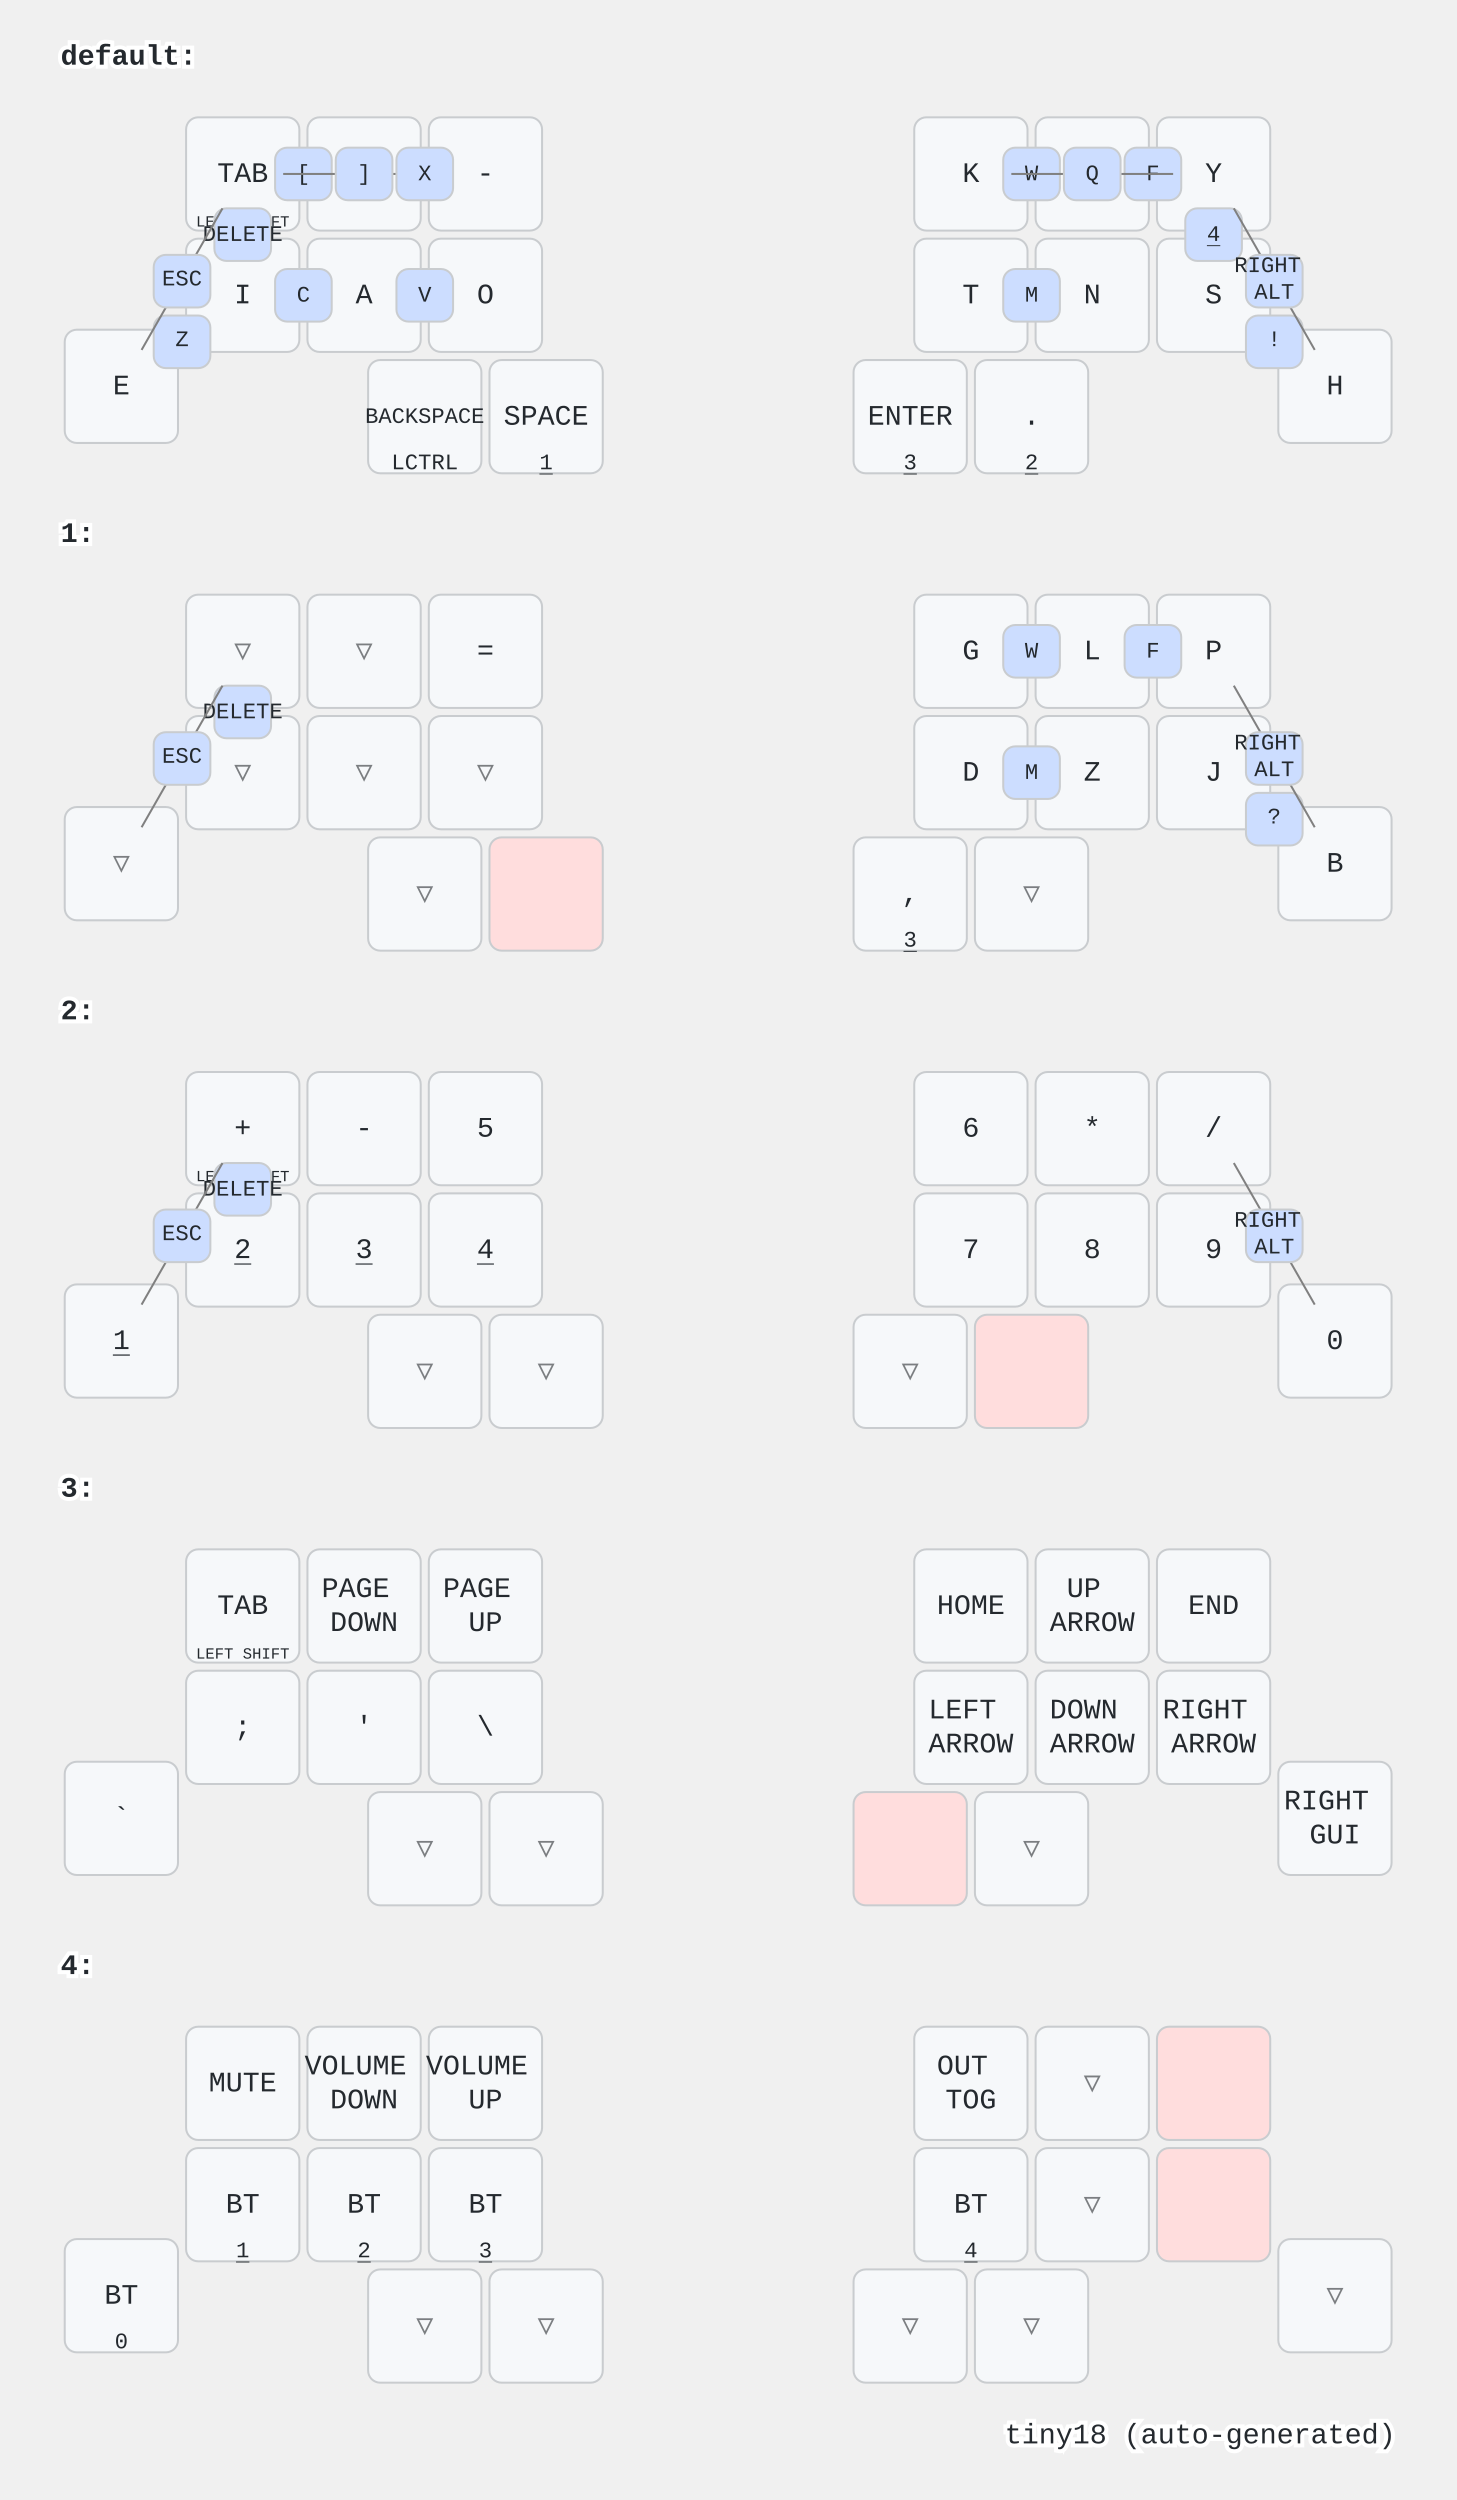
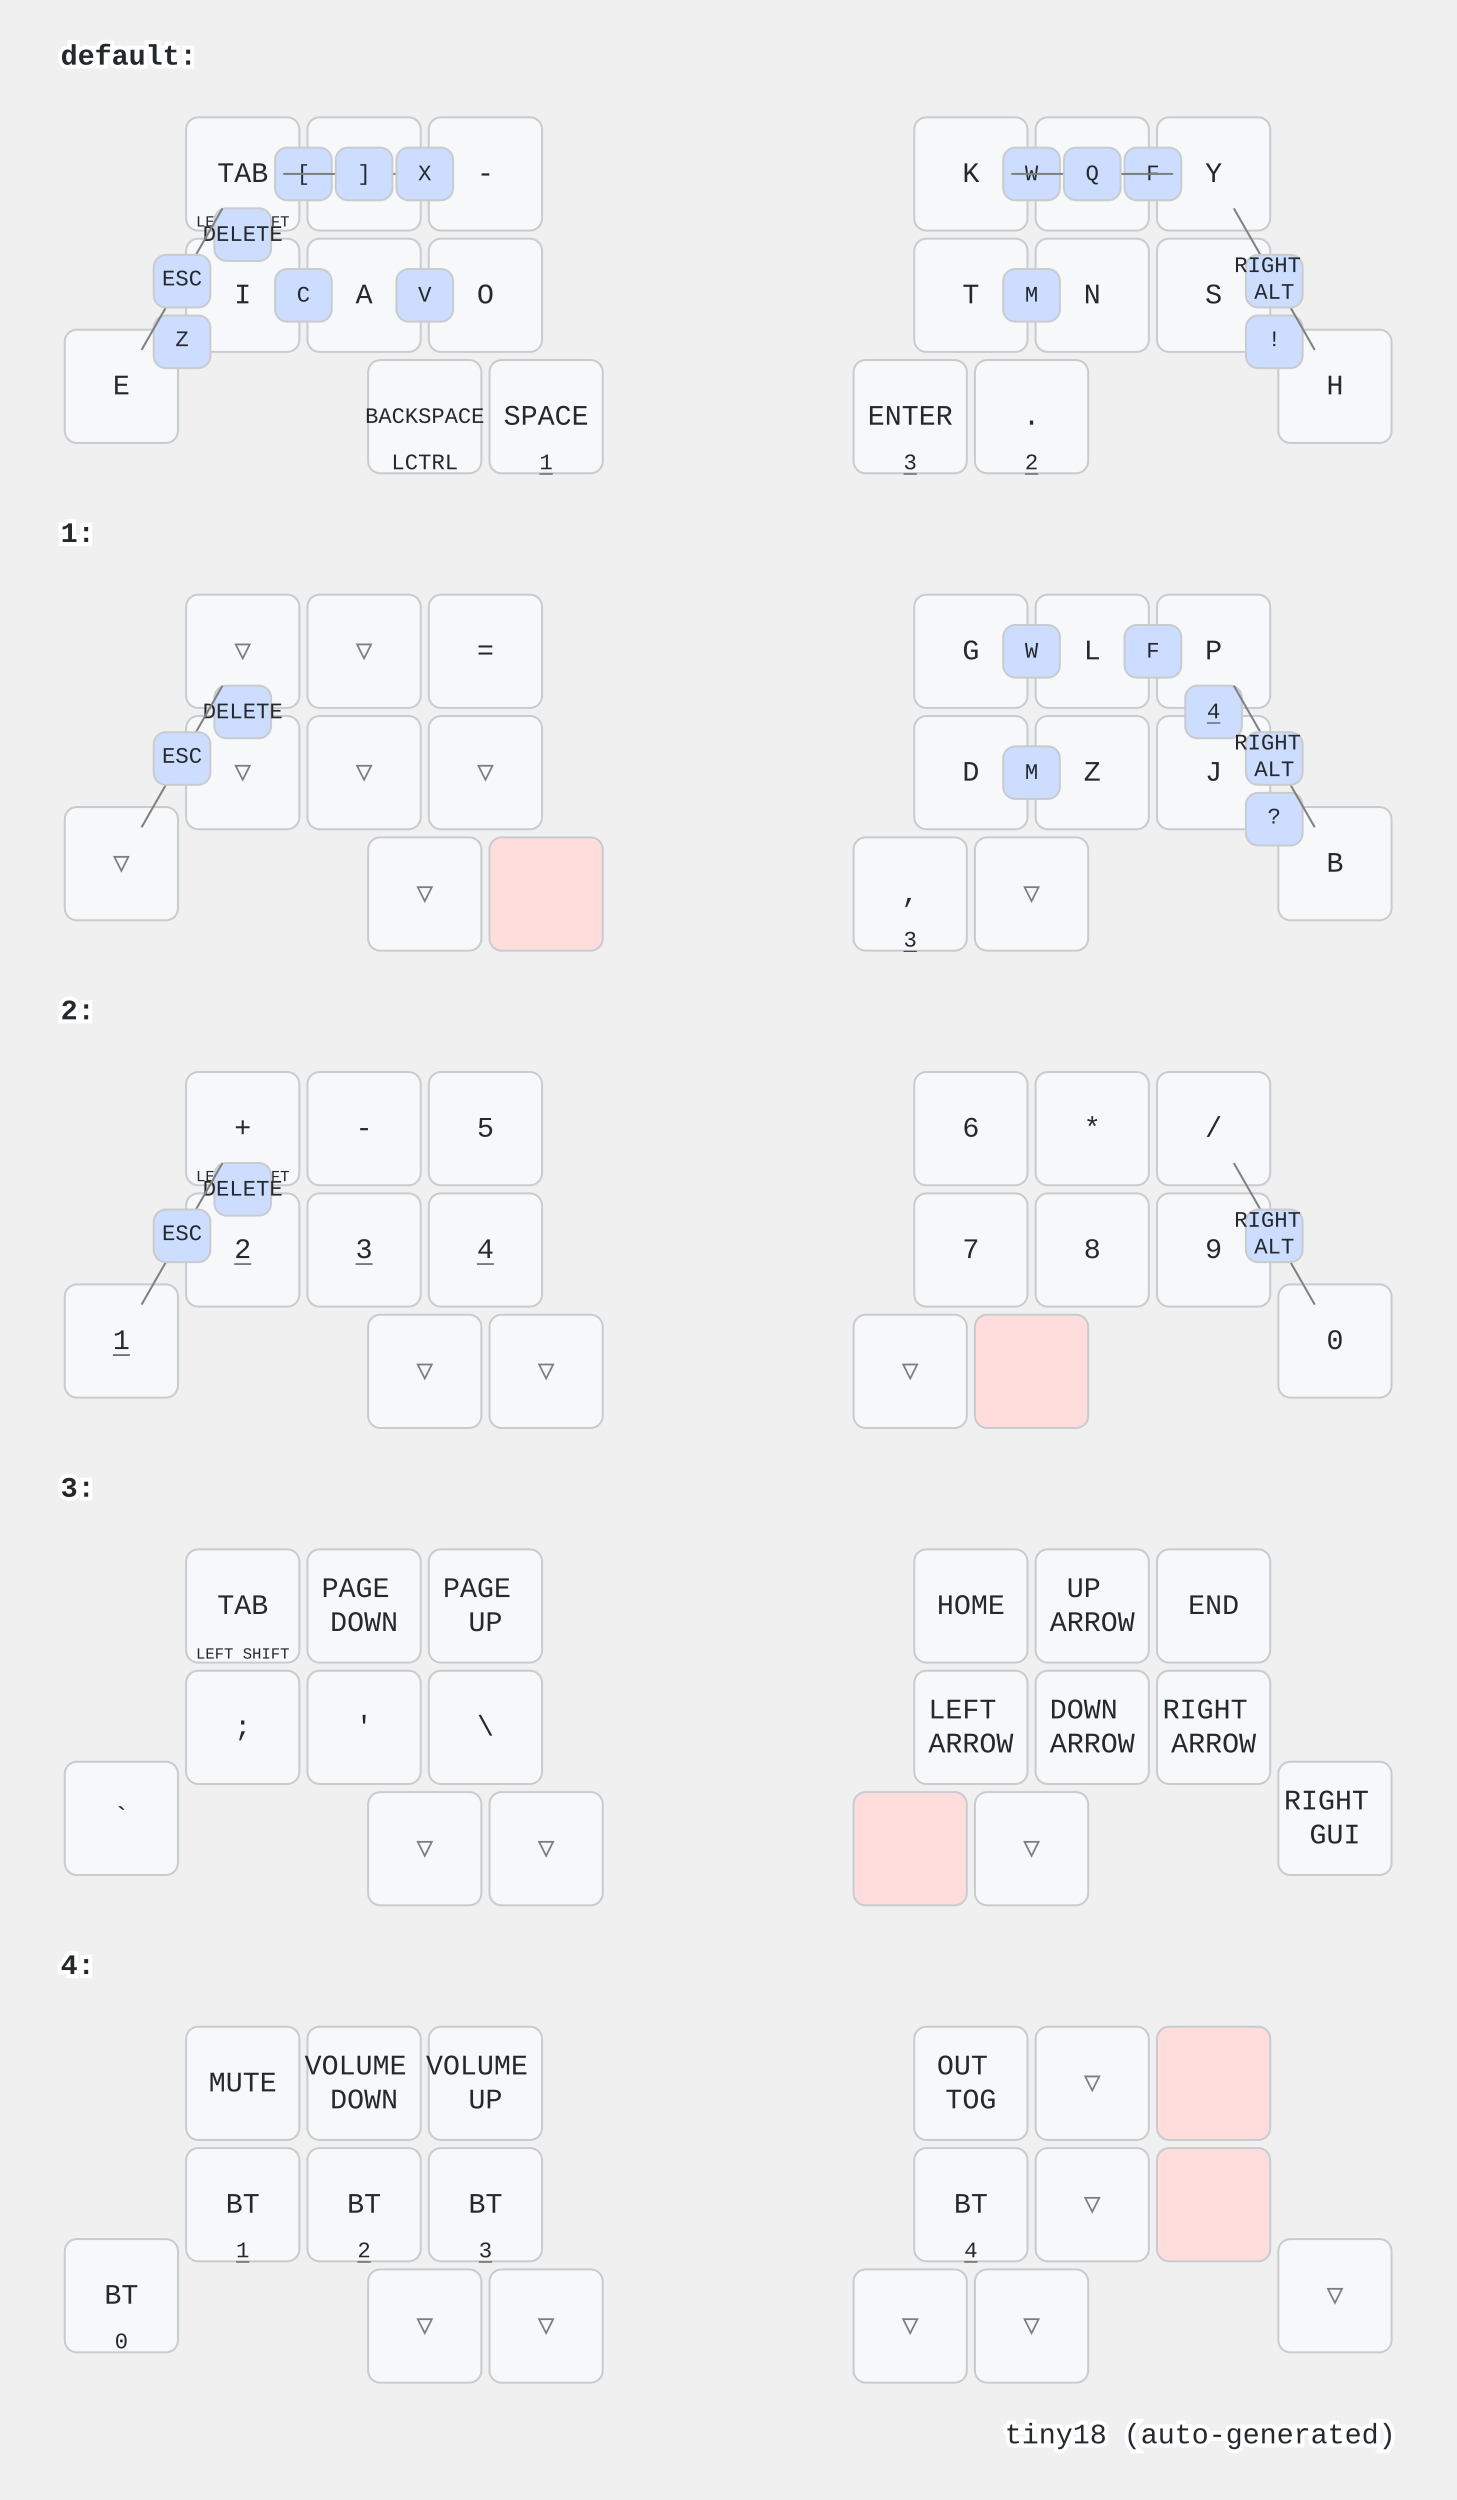
<svg xmlns="http://www.w3.org/2000/svg" width="720" height="1236" viewBox="0 0 720 1236" class="keymap">
  <style>/* inherit to force styles through use tags */
svg path {
    fill: inherit;
}

/* font and background color specifications */
svg.keymap {
    font-family: SFMono-Regular,Consolas,Liberation Mono,Menlo,monospace;
    font-size: 14px;
    font-kerning: normal;
    text-rendering: optimizeLegibility;
    fill: #24292e;
}

/* default key styling */
rect.key {
    fill: #f6f8fa;
}

rect.key, rect.combo {
    stroke: #c9cccf;
    stroke-width: 1;
}

/* default key side styling, only used is draw_key_sides is set */
rect.side {
    filter: brightness(90%);
}

/* color accent for combo boxes */
rect.combo, rect.combo-separate {
    fill: #cdf;
}

/* color accent for held keys */
rect.held, rect.combo.held {
    fill: #fdd;
}

/* color accent for ghost (optional) keys */
rect.ghost, rect.combo.ghost {
    stroke-dasharray: 4, 4;
    stroke-width: 2;
}

text {
    text-anchor: middle;
    dominant-baseline: middle;
}

/* styling for layer labels */
text.label {
    font-weight: bold;
    text-anchor: start;
    stroke: white;
    stroke-width: 4;
    paint-order: stroke;
}

/* styling for optional footer */
text.footer {
    text-anchor: end;
    dominant-baseline: auto;
    stroke: white;
    stroke-width: 4;
    paint-order: stroke;
}

/* styling for combo tap, and key non-tap label text */
text.combo, text.hold, text.shifted, text.left, text.right {
    font-size: 11px;
}

text.hold {
    text-anchor: middle;
    dominant-baseline: auto;
}

text.shifted {
    text-anchor: middle;
    dominant-baseline: hanging;
}

text.left {
    text-anchor: start;
}

text.right {
    text-anchor: end;
}

text.layer-activator {
    text-decoration: underline;
}

/* styling for hold/shifted label text in combo box */
text.combo.hold, text.combo.shifted, text.combo.left, text.combo.right {
    font-size: 8px;
}

/* lighter symbol for transparent keys */
text.trans {
    fill: #7b7e81;
}

/* styling for combo dendrons */
path.combo {
    stroke-width: 1;
    stroke: gray;
    fill: none;
}

/* Start Tabler Icons Cleanup */
/* cannot use height/width with glyphs */
.icon-tabler &gt; path {
    fill: inherit;
    stroke: inherit;
    stroke-width: 2;
}
/* hide tabler's default box */
.icon-tabler &gt; path[stroke="none"][fill="none"] {
    visibility: hidden;
}
/* End Tabler Icons Cleanup */
</style>
  <g transform="translate(30, 0)" class="layer-default">
    <text x="0" y="28" class="label" id="default">default:</text>
    <g transform="translate(0, 56)">
      <g transform="translate(90, 30)" class="key keypos-0">
        <rect rx="6" ry="6" x="-28" y="-28" width="56" height="56" class="key" />
        <text x="0" y="0" class="key tap">TAB</text>
        <text x="0" y="26" class="key hold">
          <tspan style="font-size: 70%">LEFT SHIFT</tspan>
        </text>
      </g>
      <g transform="translate(150, 30)" class="key keypos-1">
        <rect rx="6" ry="6" x="-28" y="-28" width="56" height="56" class="key" />
        <text x="0" y="0" class="key tap">U</text>
      </g>
      <g transform="translate(210, 30)" class="key keypos-2">
        <rect rx="6" ry="6" x="-28" y="-28" width="56" height="56" class="key" />
        <text x="0" y="0" class="key tap">-</text>
      </g>
      <g transform="translate(450, 30)" class="key keypos-3">
        <rect rx="6" ry="6" x="-28" y="-28" width="56" height="56" class="key" />
        <text x="0" y="0" class="key tap">K</text>
      </g>
      <g transform="translate(510, 30)" class="key keypos-4">
        <rect rx="6" ry="6" x="-28" y="-28" width="56" height="56" class="key" />
        <text x="0" y="0" class="key tap">R</text>
      </g>
      <g transform="translate(570, 30)" class="key keypos-5">
        <rect rx="6" ry="6" x="-28" y="-28" width="56" height="56" class="key" />
        <text x="0" y="0" class="key tap">Y</text>
      </g>
      <g transform="translate(30, 135)" class="key keypos-6">
        <rect rx="6" ry="6" x="-28" y="-28" width="56" height="56" class="key" />
        <text x="0" y="0" class="key tap">E</text>
      </g>
      <g transform="translate(90, 90)" class="key keypos-7">
        <rect rx="6" ry="6" x="-28" y="-28" width="56" height="56" class="key" />
        <text x="0" y="0" class="key tap">I</text>
      </g>
      <g transform="translate(150, 90)" class="key keypos-8">
        <rect rx="6" ry="6" x="-28" y="-28" width="56" height="56" class="key" />
        <text x="0" y="0" class="key tap">A</text>
      </g>
      <g transform="translate(210, 90)" class="key keypos-9">
        <rect rx="6" ry="6" x="-28" y="-28" width="56" height="56" class="key" />
        <text x="0" y="0" class="key tap">O</text>
      </g>
      <g transform="translate(450, 90)" class="key keypos-10">
        <rect rx="6" ry="6" x="-28" y="-28" width="56" height="56" class="key" />
        <text x="0" y="0" class="key tap">T</text>
      </g>
      <g transform="translate(510, 90)" class="key keypos-11">
        <rect rx="6" ry="6" x="-28" y="-28" width="56" height="56" class="key" />
        <text x="0" y="0" class="key tap">N</text>
      </g>
      <g transform="translate(570, 90)" class="key keypos-12">
        <rect rx="6" ry="6" x="-28" y="-28" width="56" height="56" class="key" />
        <text x="0" y="0" class="key tap">S</text>
      </g>
      <g transform="translate(630, 135)" class="key keypos-13">
        <rect rx="6" ry="6" x="-28" y="-28" width="56" height="56" class="key" />
        <text x="0" y="0" class="key tap">H</text>
      </g>
      <g transform="translate(180, 150)" class="key keypos-14">
        <rect rx="6" ry="6" x="-28" y="-28" width="56" height="56" class="key" />
        <text x="0" y="0" class="key tap">
          <tspan style="font-size: 78%">BACKSPACE</tspan>
        </text>
        <text x="0" y="26" class="key hold">LCTRL</text>
      </g>
      <g transform="translate(240, 150)" class="key keypos-15">
        <rect rx="6" ry="6" x="-28" y="-28" width="56" height="56" class="key" />
        <text x="0" y="0" class="key tap">SPACE</text>
        <a href="#x_x">
          <text x="0" y="26" class="key hold layer-activator">1</text>
        </a>
      </g>
      <g transform="translate(420, 150)" class="key keypos-16">
        <rect rx="6" ry="6" x="-28" y="-28" width="56" height="56" class="key" />
        <text x="0" y="0" class="key tap">ENTER</text>
        <a href="#x_x">
          <text x="0" y="26" class="key hold layer-activator">3</text>
        </a>
      </g>
      <g transform="translate(480, 150)" class="key keypos-17">
        <rect rx="6" ry="6" x="-28" y="-28" width="56" height="56" class="key" />
        <text x="0" y="0" class="key tap">.</text>
        <a href="#x_x">
          <text x="0" y="26" class="key hold layer-activator">2</text>
        </a>
      </g>
      <g class="combo combopos-0">
        <rect rx="6" ry="6" x="106" y="17" width="28" height="26" class="combo" />
        <text x="120" y="30" class="combo tap">[</text>
      </g>
      <g class="combo combopos-1">
        <path d="M150,30 l-40,0" class="combo" />
        <path d="M150,30 l40,0" class="combo" />
        <rect rx="6" ry="6" x="136" y="17" width="28" height="26" class="combo" />
        <text x="150" y="30" class="combo tap">]</text>
      </g>
      <g class="combo combopos-2">
        <rect rx="6" ry="6" x="166" y="17" width="28" height="26" class="combo" />
        <text x="180" y="30" class="combo tap">X</text>
      </g>
      <g class="combo combopos-3">
        <rect rx="6" ry="6" x="46" y="100" width="28" height="26" class="combo" />
        <text x="60" y="112" class="combo tap">Z</text>
      </g>
      <g class="combo combopos-4">
        <rect rx="6" ry="6" x="106" y="77" width="28" height="26" class="combo" />
        <text x="120" y="90" class="combo tap">C</text>
      </g>
      <g class="combo combopos-5">
        <rect rx="6" ry="6" x="166" y="77" width="28" height="26" class="combo" />
        <text x="180" y="90" class="combo tap">V</text>
      </g>
      <g class="combo combopos-6">
        <rect rx="6" ry="6" x="466" y="17" width="28" height="26" class="combo" />
        <text x="480" y="30" class="combo tap">W</text>
      </g>
      <g class="combo combopos-7">
        <rect rx="6" ry="6" x="526" y="17" width="28" height="26" class="combo" />
        <text x="540" y="30" class="combo tap">F</text>
      </g>
      <g class="combo combopos-8">
        <rect rx="6" ry="6" x="466" y="77" width="28" height="26" class="combo" />
        <text x="480" y="90" class="combo tap">M</text>
      </g>
      <g class="combo combopos-9">
        <path d="M510,30 l-40,0" class="combo" />
        <path d="M510,30 l40,0" class="combo" />
        <rect rx="6" ry="6" x="496" y="17" width="28" height="26" class="combo" />
        <text x="510" y="30" class="combo tap">Q</text>
      </g>
      <g class="combo combopos-10">
        <rect rx="6" ry="6" x="586" y="100" width="28" height="26" class="combo" />
        <text x="600" y="112" class="combo tap">!</text>
      </g>
      <g class="combo combopos-11">
        <rect rx="6" ry="6" x="76" y="47" width="28" height="26" class="combo" />
        <text x="90" y="60" class="combo tap">DELETE</text>
      </g>
      <g class="combo combopos-12">
-         <rect rx="6" ry="6" x="556" y="47" width="28" height="26" class="combo" />
-         <a href="#x_x">
-           <text x="570" y="60" class="combo tap layer-activator">4</text>
-         </a>
-       </g>
-       <g class="combo combopos-13">
        <path d="M60,82 l20,-35" class="combo" />
        <path d="M60,82 l-20,35" class="combo" />
        <rect rx="6" ry="6" x="46" y="70" width="28" height="26" class="combo" />
        <text x="60" y="82" class="combo tap">ESC</text>
      </g>
-       <g class="combo combopos-14">
+       <g class="combo combopos-13">
        <path d="M600,82 l-20,-35" class="combo" />
        <path d="M600,82 l20,35" class="combo" />
        <rect rx="6" ry="6" x="586" y="70" width="28" height="26" class="combo" />
        <text x="600" y="82" class="combo tap">
          <tspan x="600" dy="-0.6em">RIGHT</tspan>
          <tspan x="600" dy="1.2em">ALT</tspan>
        </text>
      </g>
    </g>
  </g>
  <g transform="translate(30, 236)" class="layer-1">
    <text x="0" y="28" class="label" id="x_x">1:</text>
    <g transform="translate(0, 56)">
      <g transform="translate(90, 30)" class="key trans keypos-0">
        <rect rx="6" ry="6" x="-28" y="-28" width="56" height="56" class="key trans" />
        <text x="0" y="0" class="key trans tap">▽</text>
      </g>
      <g transform="translate(150, 30)" class="key trans keypos-1">
        <rect rx="6" ry="6" x="-28" y="-28" width="56" height="56" class="key trans" />
        <text x="0" y="0" class="key trans tap">▽</text>
      </g>
      <g transform="translate(210, 30)" class="key keypos-2">
        <rect rx="6" ry="6" x="-28" y="-28" width="56" height="56" class="key" />
        <text x="0" y="0" class="key tap">=</text>
      </g>
      <g transform="translate(450, 30)" class="key keypos-3">
        <rect rx="6" ry="6" x="-28" y="-28" width="56" height="56" class="key" />
        <text x="0" y="0" class="key tap">G</text>
      </g>
      <g transform="translate(510, 30)" class="key keypos-4">
        <rect rx="6" ry="6" x="-28" y="-28" width="56" height="56" class="key" />
        <text x="0" y="0" class="key tap">L</text>
      </g>
      <g transform="translate(570, 30)" class="key keypos-5">
        <rect rx="6" ry="6" x="-28" y="-28" width="56" height="56" class="key" />
        <text x="0" y="0" class="key tap">P</text>
      </g>
      <g transform="translate(30, 135)" class="key trans keypos-6">
        <rect rx="6" ry="6" x="-28" y="-28" width="56" height="56" class="key trans" />
        <text x="0" y="0" class="key trans tap">▽</text>
      </g>
      <g transform="translate(90, 90)" class="key trans keypos-7">
        <rect rx="6" ry="6" x="-28" y="-28" width="56" height="56" class="key trans" />
        <text x="0" y="0" class="key trans tap">▽</text>
      </g>
      <g transform="translate(150, 90)" class="key trans keypos-8">
        <rect rx="6" ry="6" x="-28" y="-28" width="56" height="56" class="key trans" />
        <text x="0" y="0" class="key trans tap">▽</text>
      </g>
      <g transform="translate(210, 90)" class="key trans keypos-9">
        <rect rx="6" ry="6" x="-28" y="-28" width="56" height="56" class="key trans" />
        <text x="0" y="0" class="key trans tap">▽</text>
      </g>
      <g transform="translate(450, 90)" class="key keypos-10">
        <rect rx="6" ry="6" x="-28" y="-28" width="56" height="56" class="key" />
        <text x="0" y="0" class="key tap">D</text>
      </g>
      <g transform="translate(510, 90)" class="key keypos-11">
        <rect rx="6" ry="6" x="-28" y="-28" width="56" height="56" class="key" />
        <text x="0" y="0" class="key tap">Z</text>
      </g>
      <g transform="translate(570, 90)" class="key keypos-12">
        <rect rx="6" ry="6" x="-28" y="-28" width="56" height="56" class="key" />
        <text x="0" y="0" class="key tap">J</text>
      </g>
      <g transform="translate(630, 135)" class="key keypos-13">
        <rect rx="6" ry="6" x="-28" y="-28" width="56" height="56" class="key" />
        <text x="0" y="0" class="key tap">B</text>
      </g>
      <g transform="translate(180, 150)" class="key trans keypos-14">
        <rect rx="6" ry="6" x="-28" y="-28" width="56" height="56" class="key trans" />
        <text x="0" y="0" class="key trans tap">▽</text>
      </g>
      <g transform="translate(240, 150)" class="key held keypos-15">
        <rect rx="6" ry="6" x="-28" y="-28" width="56" height="56" class="key held" />
      </g>
      <g transform="translate(420, 150)" class="key keypos-16">
        <rect rx="6" ry="6" x="-28" y="-28" width="56" height="56" class="key" />
        <text x="0" y="0" class="key tap">,</text>
        <a href="#x_x">
          <text x="0" y="26" class="key hold layer-activator">3</text>
        </a>
      </g>
      <g transform="translate(480, 150)" class="key trans keypos-17">
        <rect rx="6" ry="6" x="-28" y="-28" width="56" height="56" class="key trans" />
        <text x="0" y="0" class="key trans tap">▽</text>
      </g>
      <g class="combo combopos-0">
        <rect rx="6" ry="6" x="466" y="17" width="28" height="26" class="combo" />
        <text x="480" y="30" class="combo tap">W</text>
      </g>
      <g class="combo combopos-1">
        <rect rx="6" ry="6" x="526" y="17" width="28" height="26" class="combo" />
        <text x="540" y="30" class="combo tap">F</text>
      </g>
      <g class="combo combopos-2">
        <rect rx="6" ry="6" x="466" y="77" width="28" height="26" class="combo" />
        <text x="480" y="90" class="combo tap">M</text>
      </g>
      <g class="combo combopos-3">
        <rect rx="6" ry="6" x="586" y="100" width="28" height="26" class="combo" />
        <text x="600" y="112" class="combo tap">?</text>
      </g>
      <g class="combo combopos-4">
        <rect rx="6" ry="6" x="76" y="47" width="28" height="26" class="combo" />
        <text x="90" y="60" class="combo tap">DELETE</text>
      </g>
      <g class="combo combopos-5">
+         <rect rx="6" ry="6" x="556" y="47" width="28" height="26" class="combo" />
+         <a href="#x_x">
+           <text x="570" y="60" class="combo tap layer-activator">4</text>
+         </a>
+       </g>
+       <g class="combo combopos-6">
        <path d="M60,82 l20,-35" class="combo" />
        <path d="M60,82 l-20,35" class="combo" />
        <rect rx="6" ry="6" x="46" y="70" width="28" height="26" class="combo" />
        <text x="60" y="82" class="combo tap">ESC</text>
      </g>
-       <g class="combo combopos-6">
+       <g class="combo combopos-7">
        <path d="M600,82 l-20,-35" class="combo" />
        <path d="M600,82 l20,35" class="combo" />
        <rect rx="6" ry="6" x="586" y="70" width="28" height="26" class="combo" />
        <text x="600" y="82" class="combo tap">
          <tspan x="600" dy="-0.6em">RIGHT</tspan>
          <tspan x="600" dy="1.2em">ALT</tspan>
        </text>
      </g>
    </g>
  </g>
  <g transform="translate(30, 472)" class="layer-2">
    <text x="0" y="28" class="label" id="x_x">2:</text>
    <g transform="translate(0, 56)">
      <g transform="translate(90, 30)" class="key keypos-0">
        <rect rx="6" ry="6" x="-28" y="-28" width="56" height="56" class="key" />
        <text x="0" y="0" class="key tap">+</text>
        <text x="0" y="26" class="key hold">
          <tspan style="font-size: 70%">LEFT SHIFT</tspan>
        </text>
      </g>
      <g transform="translate(150, 30)" class="key keypos-1">
        <rect rx="6" ry="6" x="-28" y="-28" width="56" height="56" class="key" />
        <text x="0" y="0" class="key tap">-</text>
      </g>
      <g transform="translate(210, 30)" class="key keypos-2">
        <rect rx="6" ry="6" x="-28" y="-28" width="56" height="56" class="key" />
        <text x="0" y="0" class="key tap">5</text>
      </g>
      <g transform="translate(450, 30)" class="key keypos-3">
        <rect rx="6" ry="6" x="-28" y="-28" width="56" height="56" class="key" />
        <text x="0" y="0" class="key tap">6</text>
      </g>
      <g transform="translate(510, 30)" class="key keypos-4">
        <rect rx="6" ry="6" x="-28" y="-28" width="56" height="56" class="key" />
        <text x="0" y="0" class="key tap">*</text>
      </g>
      <g transform="translate(570, 30)" class="key keypos-5">
        <rect rx="6" ry="6" x="-28" y="-28" width="56" height="56" class="key" />
        <text x="0" y="0" class="key tap">/</text>
      </g>
      <g transform="translate(30, 135)" class="key keypos-6">
        <rect rx="6" ry="6" x="-28" y="-28" width="56" height="56" class="key" />
        <a href="#x_x">
          <text x="0" y="0" class="key tap layer-activator">1</text>
        </a>
      </g>
      <g transform="translate(90, 90)" class="key keypos-7">
        <rect rx="6" ry="6" x="-28" y="-28" width="56" height="56" class="key" />
        <a href="#x_x">
          <text x="0" y="0" class="key tap layer-activator">2</text>
        </a>
      </g>
      <g transform="translate(150, 90)" class="key keypos-8">
        <rect rx="6" ry="6" x="-28" y="-28" width="56" height="56" class="key" />
        <a href="#x_x">
          <text x="0" y="0" class="key tap layer-activator">3</text>
        </a>
      </g>
      <g transform="translate(210, 90)" class="key keypos-9">
        <rect rx="6" ry="6" x="-28" y="-28" width="56" height="56" class="key" />
        <a href="#x_x">
          <text x="0" y="0" class="key tap layer-activator">4</text>
        </a>
      </g>
      <g transform="translate(450, 90)" class="key keypos-10">
        <rect rx="6" ry="6" x="-28" y="-28" width="56" height="56" class="key" />
        <text x="0" y="0" class="key tap">7</text>
      </g>
      <g transform="translate(510, 90)" class="key keypos-11">
        <rect rx="6" ry="6" x="-28" y="-28" width="56" height="56" class="key" />
        <text x="0" y="0" class="key tap">8</text>
      </g>
      <g transform="translate(570, 90)" class="key keypos-12">
        <rect rx="6" ry="6" x="-28" y="-28" width="56" height="56" class="key" />
        <text x="0" y="0" class="key tap">9</text>
      </g>
      <g transform="translate(630, 135)" class="key keypos-13">
        <rect rx="6" ry="6" x="-28" y="-28" width="56" height="56" class="key" />
        <text x="0" y="0" class="key tap">0</text>
      </g>
      <g transform="translate(180, 150)" class="key trans keypos-14">
        <rect rx="6" ry="6" x="-28" y="-28" width="56" height="56" class="key trans" />
        <text x="0" y="0" class="key trans tap">▽</text>
      </g>
      <g transform="translate(240, 150)" class="key trans keypos-15">
        <rect rx="6" ry="6" x="-28" y="-28" width="56" height="56" class="key trans" />
        <text x="0" y="0" class="key trans tap">▽</text>
      </g>
      <g transform="translate(420, 150)" class="key trans keypos-16">
        <rect rx="6" ry="6" x="-28" y="-28" width="56" height="56" class="key trans" />
        <text x="0" y="0" class="key trans tap">▽</text>
      </g>
      <g transform="translate(480, 150)" class="key held keypos-17">
        <rect rx="6" ry="6" x="-28" y="-28" width="56" height="56" class="key held" />
      </g>
      <g class="combo combopos-0">
        <rect rx="6" ry="6" x="76" y="47" width="28" height="26" class="combo" />
        <text x="90" y="60" class="combo tap">DELETE</text>
      </g>
      <g class="combo combopos-1">
        <path d="M60,82 l20,-35" class="combo" />
        <path d="M60,82 l-20,35" class="combo" />
        <rect rx="6" ry="6" x="46" y="70" width="28" height="26" class="combo" />
        <text x="60" y="82" class="combo tap">ESC</text>
      </g>
      <g class="combo combopos-2">
        <path d="M600,82 l-20,-35" class="combo" />
        <path d="M600,82 l20,35" class="combo" />
        <rect rx="6" ry="6" x="586" y="70" width="28" height="26" class="combo" />
        <text x="600" y="82" class="combo tap">
          <tspan x="600" dy="-0.6em">RIGHT</tspan>
          <tspan x="600" dy="1.2em">ALT</tspan>
        </text>
      </g>
    </g>
  </g>
  <g transform="translate(30, 708)" class="layer-3">
    <text x="0" y="28" class="label" id="x_x">3:</text>
    <g transform="translate(0, 56)">
      <g transform="translate(90, 30)" class="key keypos-0">
        <rect rx="6" ry="6" x="-28" y="-28" width="56" height="56" class="key" />
        <text x="0" y="0" class="key tap">TAB</text>
        <text x="0" y="26" class="key hold">
          <tspan style="font-size: 70%">LEFT SHIFT</tspan>
        </text>
      </g>
      <g transform="translate(150, 30)" class="key keypos-1">
        <rect rx="6" ry="6" x="-28" y="-28" width="56" height="56" class="key" />
        <text x="0" y="0" class="key tap">
          <tspan x="0" dy="-0.6em">PAGE</tspan>
          <tspan x="0" dy="1.2em">DOWN</tspan>
        </text>
      </g>
      <g transform="translate(210, 30)" class="key keypos-2">
        <rect rx="6" ry="6" x="-28" y="-28" width="56" height="56" class="key" />
        <text x="0" y="0" class="key tap">
          <tspan x="0" dy="-0.6em">PAGE</tspan>
          <tspan x="0" dy="1.2em">UP</tspan>
        </text>
      </g>
      <g transform="translate(450, 30)" class="key keypos-3">
        <rect rx="6" ry="6" x="-28" y="-28" width="56" height="56" class="key" />
        <text x="0" y="0" class="key tap">HOME</text>
      </g>
      <g transform="translate(510, 30)" class="key keypos-4">
        <rect rx="6" ry="6" x="-28" y="-28" width="56" height="56" class="key" />
        <text x="0" y="0" class="key tap">
          <tspan x="0" dy="-0.6em">UP</tspan>
          <tspan x="0" dy="1.2em">ARROW</tspan>
        </text>
      </g>
      <g transform="translate(570, 30)" class="key keypos-5">
        <rect rx="6" ry="6" x="-28" y="-28" width="56" height="56" class="key" />
        <text x="0" y="0" class="key tap">END</text>
      </g>
      <g transform="translate(30, 135)" class="key keypos-6">
        <rect rx="6" ry="6" x="-28" y="-28" width="56" height="56" class="key" />
        <text x="0" y="0" class="key tap">`</text>
      </g>
      <g transform="translate(90, 90)" class="key keypos-7">
        <rect rx="6" ry="6" x="-28" y="-28" width="56" height="56" class="key" />
        <text x="0" y="0" class="key tap">;</text>
      </g>
      <g transform="translate(150, 90)" class="key keypos-8">
        <rect rx="6" ry="6" x="-28" y="-28" width="56" height="56" class="key" />
        <text x="0" y="0" class="key tap">'</text>
      </g>
      <g transform="translate(210, 90)" class="key keypos-9">
        <rect rx="6" ry="6" x="-28" y="-28" width="56" height="56" class="key" />
        <text x="0" y="0" class="key tap">\</text>
      </g>
      <g transform="translate(450, 90)" class="key keypos-10">
        <rect rx="6" ry="6" x="-28" y="-28" width="56" height="56" class="key" />
        <text x="0" y="0" class="key tap">
          <tspan x="0" dy="-0.6em">LEFT</tspan>
          <tspan x="0" dy="1.2em">ARROW</tspan>
        </text>
      </g>
      <g transform="translate(510, 90)" class="key keypos-11">
        <rect rx="6" ry="6" x="-28" y="-28" width="56" height="56" class="key" />
        <text x="0" y="0" class="key tap">
          <tspan x="0" dy="-0.6em">DOWN</tspan>
          <tspan x="0" dy="1.2em">ARROW</tspan>
        </text>
      </g>
      <g transform="translate(570, 90)" class="key keypos-12">
        <rect rx="6" ry="6" x="-28" y="-28" width="56" height="56" class="key" />
        <text x="0" y="0" class="key tap">
          <tspan x="0" dy="-0.6em">RIGHT</tspan>
          <tspan x="0" dy="1.2em">ARROW</tspan>
        </text>
      </g>
      <g transform="translate(630, 135)" class="key keypos-13">
        <rect rx="6" ry="6" x="-28" y="-28" width="56" height="56" class="key" />
        <text x="0" y="0" class="key tap">
          <tspan x="0" dy="-0.6em">RIGHT</tspan>
          <tspan x="0" dy="1.2em">GUI</tspan>
        </text>
      </g>
      <g transform="translate(180, 150)" class="key trans keypos-14">
        <rect rx="6" ry="6" x="-28" y="-28" width="56" height="56" class="key trans" />
        <text x="0" y="0" class="key trans tap">▽</text>
      </g>
      <g transform="translate(240, 150)" class="key trans keypos-15">
        <rect rx="6" ry="6" x="-28" y="-28" width="56" height="56" class="key trans" />
        <text x="0" y="0" class="key trans tap">▽</text>
      </g>
      <g transform="translate(420, 150)" class="key held keypos-16">
        <rect rx="6" ry="6" x="-28" y="-28" width="56" height="56" class="key held" />
      </g>
      <g transform="translate(480, 150)" class="key trans keypos-17">
        <rect rx="6" ry="6" x="-28" y="-28" width="56" height="56" class="key trans" />
        <text x="0" y="0" class="key trans tap">▽</text>
      </g>
    </g>
  </g>
  <g transform="translate(30, 944)" class="layer-4">
    <text x="0" y="28" class="label" id="x_x">4:</text>
    <g transform="translate(0, 56)">
      <g transform="translate(90, 30)" class="key keypos-0">
        <rect rx="6" ry="6" x="-28" y="-28" width="56" height="56" class="key" />
        <text x="0" y="0" class="key tap">MUTE</text>
      </g>
      <g transform="translate(150, 30)" class="key keypos-1">
        <rect rx="6" ry="6" x="-28" y="-28" width="56" height="56" class="key" />
        <text x="0" y="0" class="key tap">
          <tspan x="0" dy="-0.6em">VOLUME</tspan>
          <tspan x="0" dy="1.2em">DOWN</tspan>
        </text>
      </g>
      <g transform="translate(210, 30)" class="key keypos-2">
        <rect rx="6" ry="6" x="-28" y="-28" width="56" height="56" class="key" />
        <text x="0" y="0" class="key tap">
          <tspan x="0" dy="-0.6em">VOLUME</tspan>
          <tspan x="0" dy="1.2em">UP</tspan>
        </text>
      </g>
      <g transform="translate(450, 30)" class="key keypos-3">
        <rect rx="6" ry="6" x="-28" y="-28" width="56" height="56" class="key" />
        <text x="0" y="0" class="key tap">
          <tspan x="0" dy="-0.6em">OUT</tspan>
          <tspan x="0" dy="1.2em">TOG</tspan>
        </text>
      </g>
      <g transform="translate(510, 30)" class="key trans keypos-4">
        <rect rx="6" ry="6" x="-28" y="-28" width="56" height="56" class="key trans" />
        <text x="0" y="0" class="key trans tap">▽</text>
      </g>
      <g transform="translate(570, 30)" class="key held keypos-5">
        <rect rx="6" ry="6" x="-28" y="-28" width="56" height="56" class="key held" />
      </g>
      <g transform="translate(30, 135)" class="key keypos-6">
        <rect rx="6" ry="6" x="-28" y="-28" width="56" height="56" class="key" />
        <text x="0" y="0" class="key tap">BT</text>
        <text x="0" y="26" class="key hold">0</text>
      </g>
      <g transform="translate(90, 90)" class="key keypos-7">
        <rect rx="6" ry="6" x="-28" y="-28" width="56" height="56" class="key" />
        <text x="0" y="0" class="key tap">BT</text>
        <a href="#x_x">
          <text x="0" y="26" class="key hold layer-activator">1</text>
        </a>
      </g>
      <g transform="translate(150, 90)" class="key keypos-8">
        <rect rx="6" ry="6" x="-28" y="-28" width="56" height="56" class="key" />
        <text x="0" y="0" class="key tap">BT</text>
        <a href="#x_x">
          <text x="0" y="26" class="key hold layer-activator">2</text>
        </a>
      </g>
      <g transform="translate(210, 90)" class="key keypos-9">
        <rect rx="6" ry="6" x="-28" y="-28" width="56" height="56" class="key" />
        <text x="0" y="0" class="key tap">BT</text>
        <a href="#x_x">
          <text x="0" y="26" class="key hold layer-activator">3</text>
        </a>
      </g>
      <g transform="translate(450, 90)" class="key keypos-10">
        <rect rx="6" ry="6" x="-28" y="-28" width="56" height="56" class="key" />
        <text x="0" y="0" class="key tap">BT</text>
        <a href="#x_x">
          <text x="0" y="26" class="key hold layer-activator">4</text>
        </a>
      </g>
      <g transform="translate(510, 90)" class="key trans keypos-11">
        <rect rx="6" ry="6" x="-28" y="-28" width="56" height="56" class="key trans" />
        <text x="0" y="0" class="key trans tap">▽</text>
      </g>
      <g transform="translate(570, 90)" class="key held keypos-12">
        <rect rx="6" ry="6" x="-28" y="-28" width="56" height="56" class="key held" />
      </g>
      <g transform="translate(630, 135)" class="key trans keypos-13">
        <rect rx="6" ry="6" x="-28" y="-28" width="56" height="56" class="key trans" />
        <text x="0" y="0" class="key trans tap">▽</text>
      </g>
      <g transform="translate(180, 150)" class="key trans keypos-14">
        <rect rx="6" ry="6" x="-28" y="-28" width="56" height="56" class="key trans" />
        <text x="0" y="0" class="key trans tap">▽</text>
      </g>
      <g transform="translate(240, 150)" class="key trans keypos-15">
        <rect rx="6" ry="6" x="-28" y="-28" width="56" height="56" class="key trans" />
        <text x="0" y="0" class="key trans tap">▽</text>
      </g>
      <g transform="translate(420, 150)" class="key trans keypos-16">
        <rect rx="6" ry="6" x="-28" y="-28" width="56" height="56" class="key trans" />
        <text x="0" y="0" class="key trans tap">▽</text>
      </g>
      <g transform="translate(480, 150)" class="key trans keypos-17">
        <rect rx="6" ry="6" x="-28" y="-28" width="56" height="56" class="key trans" />
        <text x="0" y="0" class="key trans tap">▽</text>
      </g>
    </g>
  </g>
  <text x="690.0" y="1208.0" class="footer">tiny18 (auto-generated)</text>
</svg>
